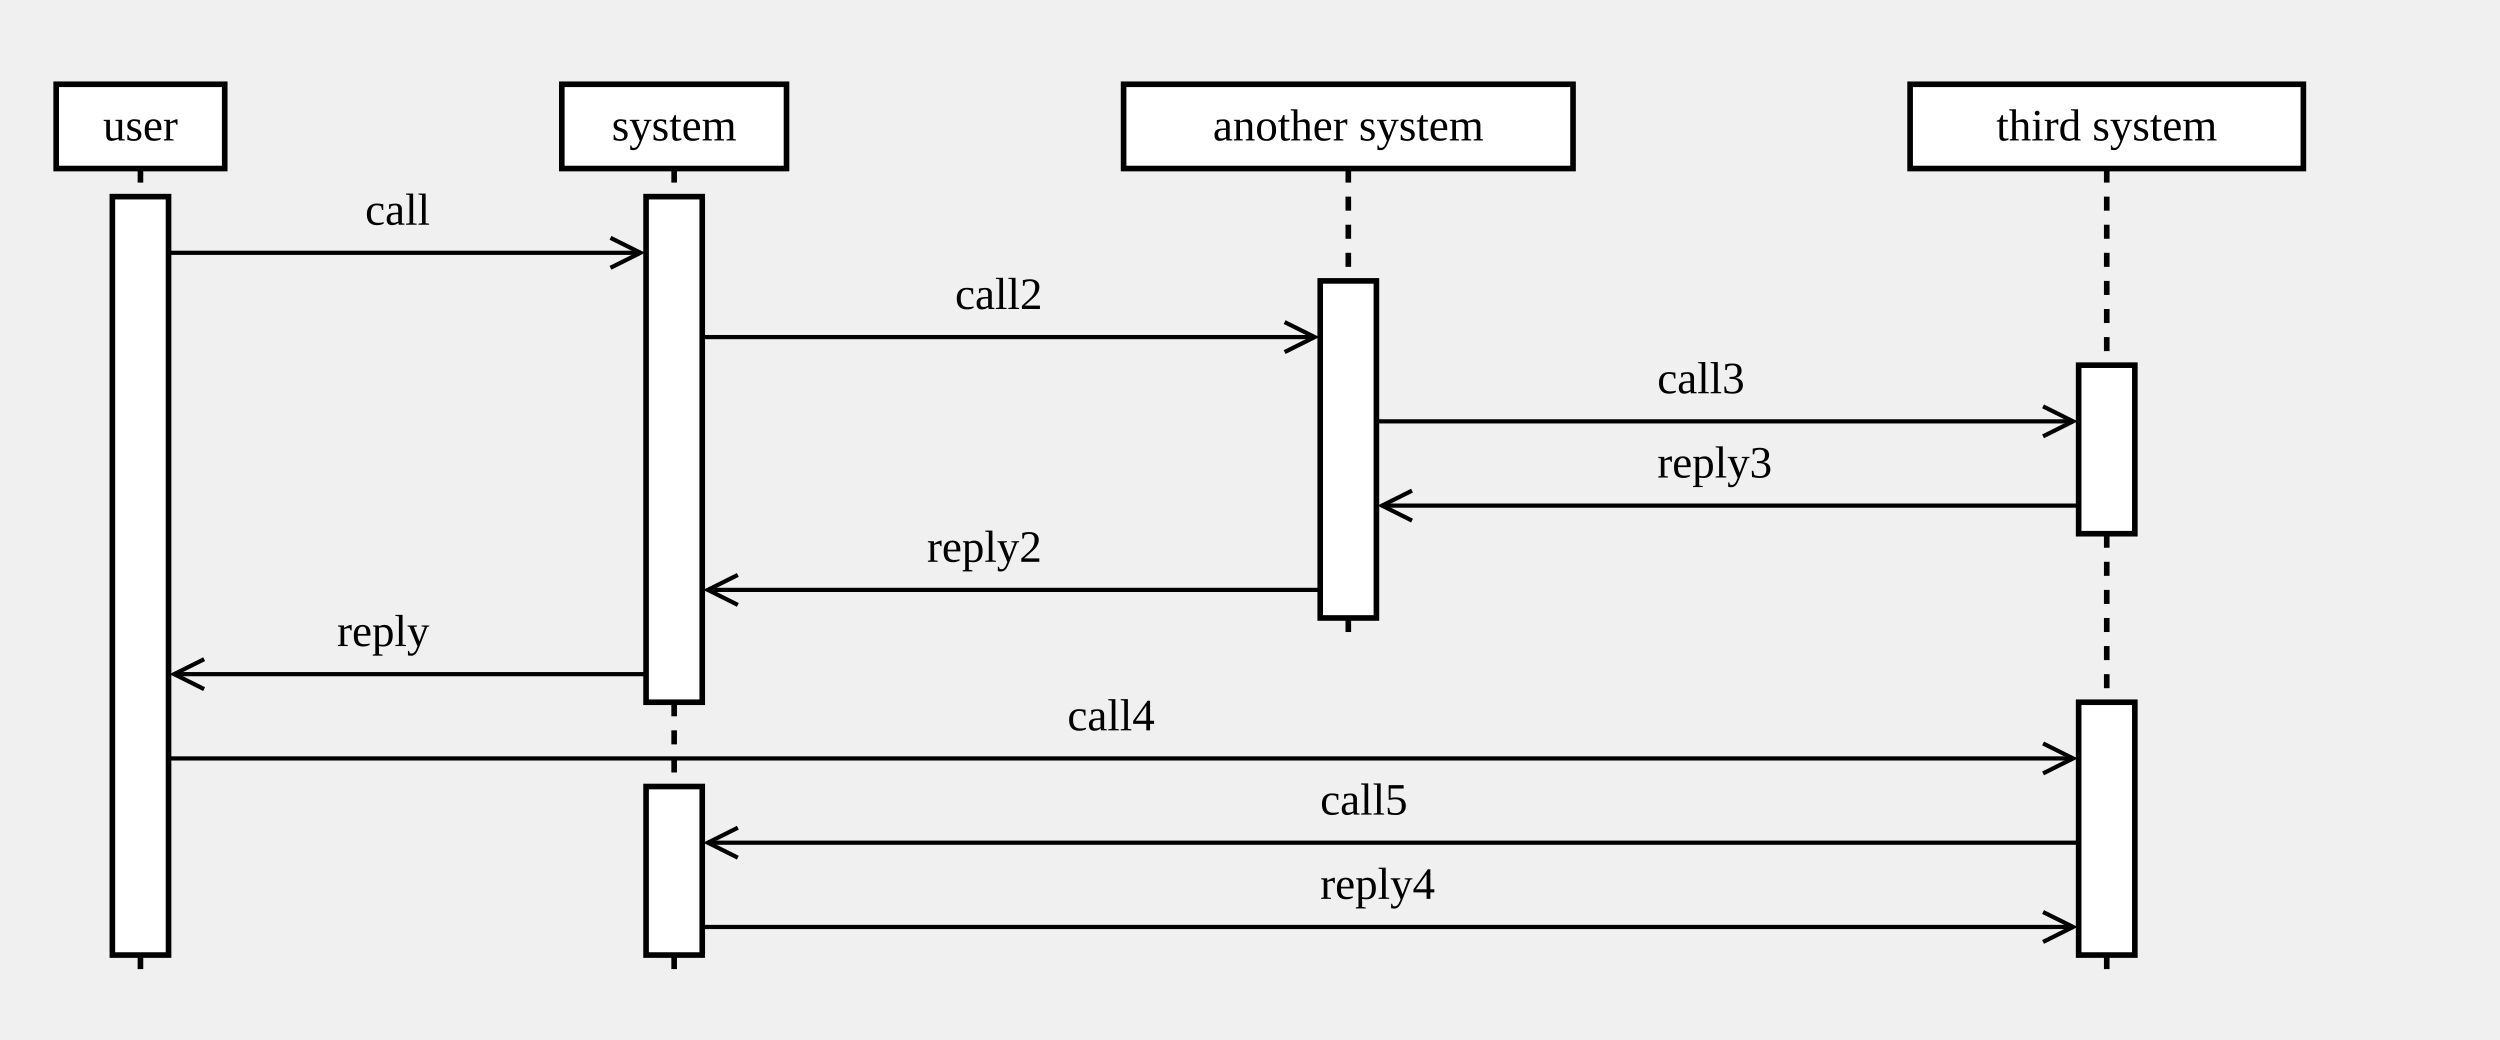
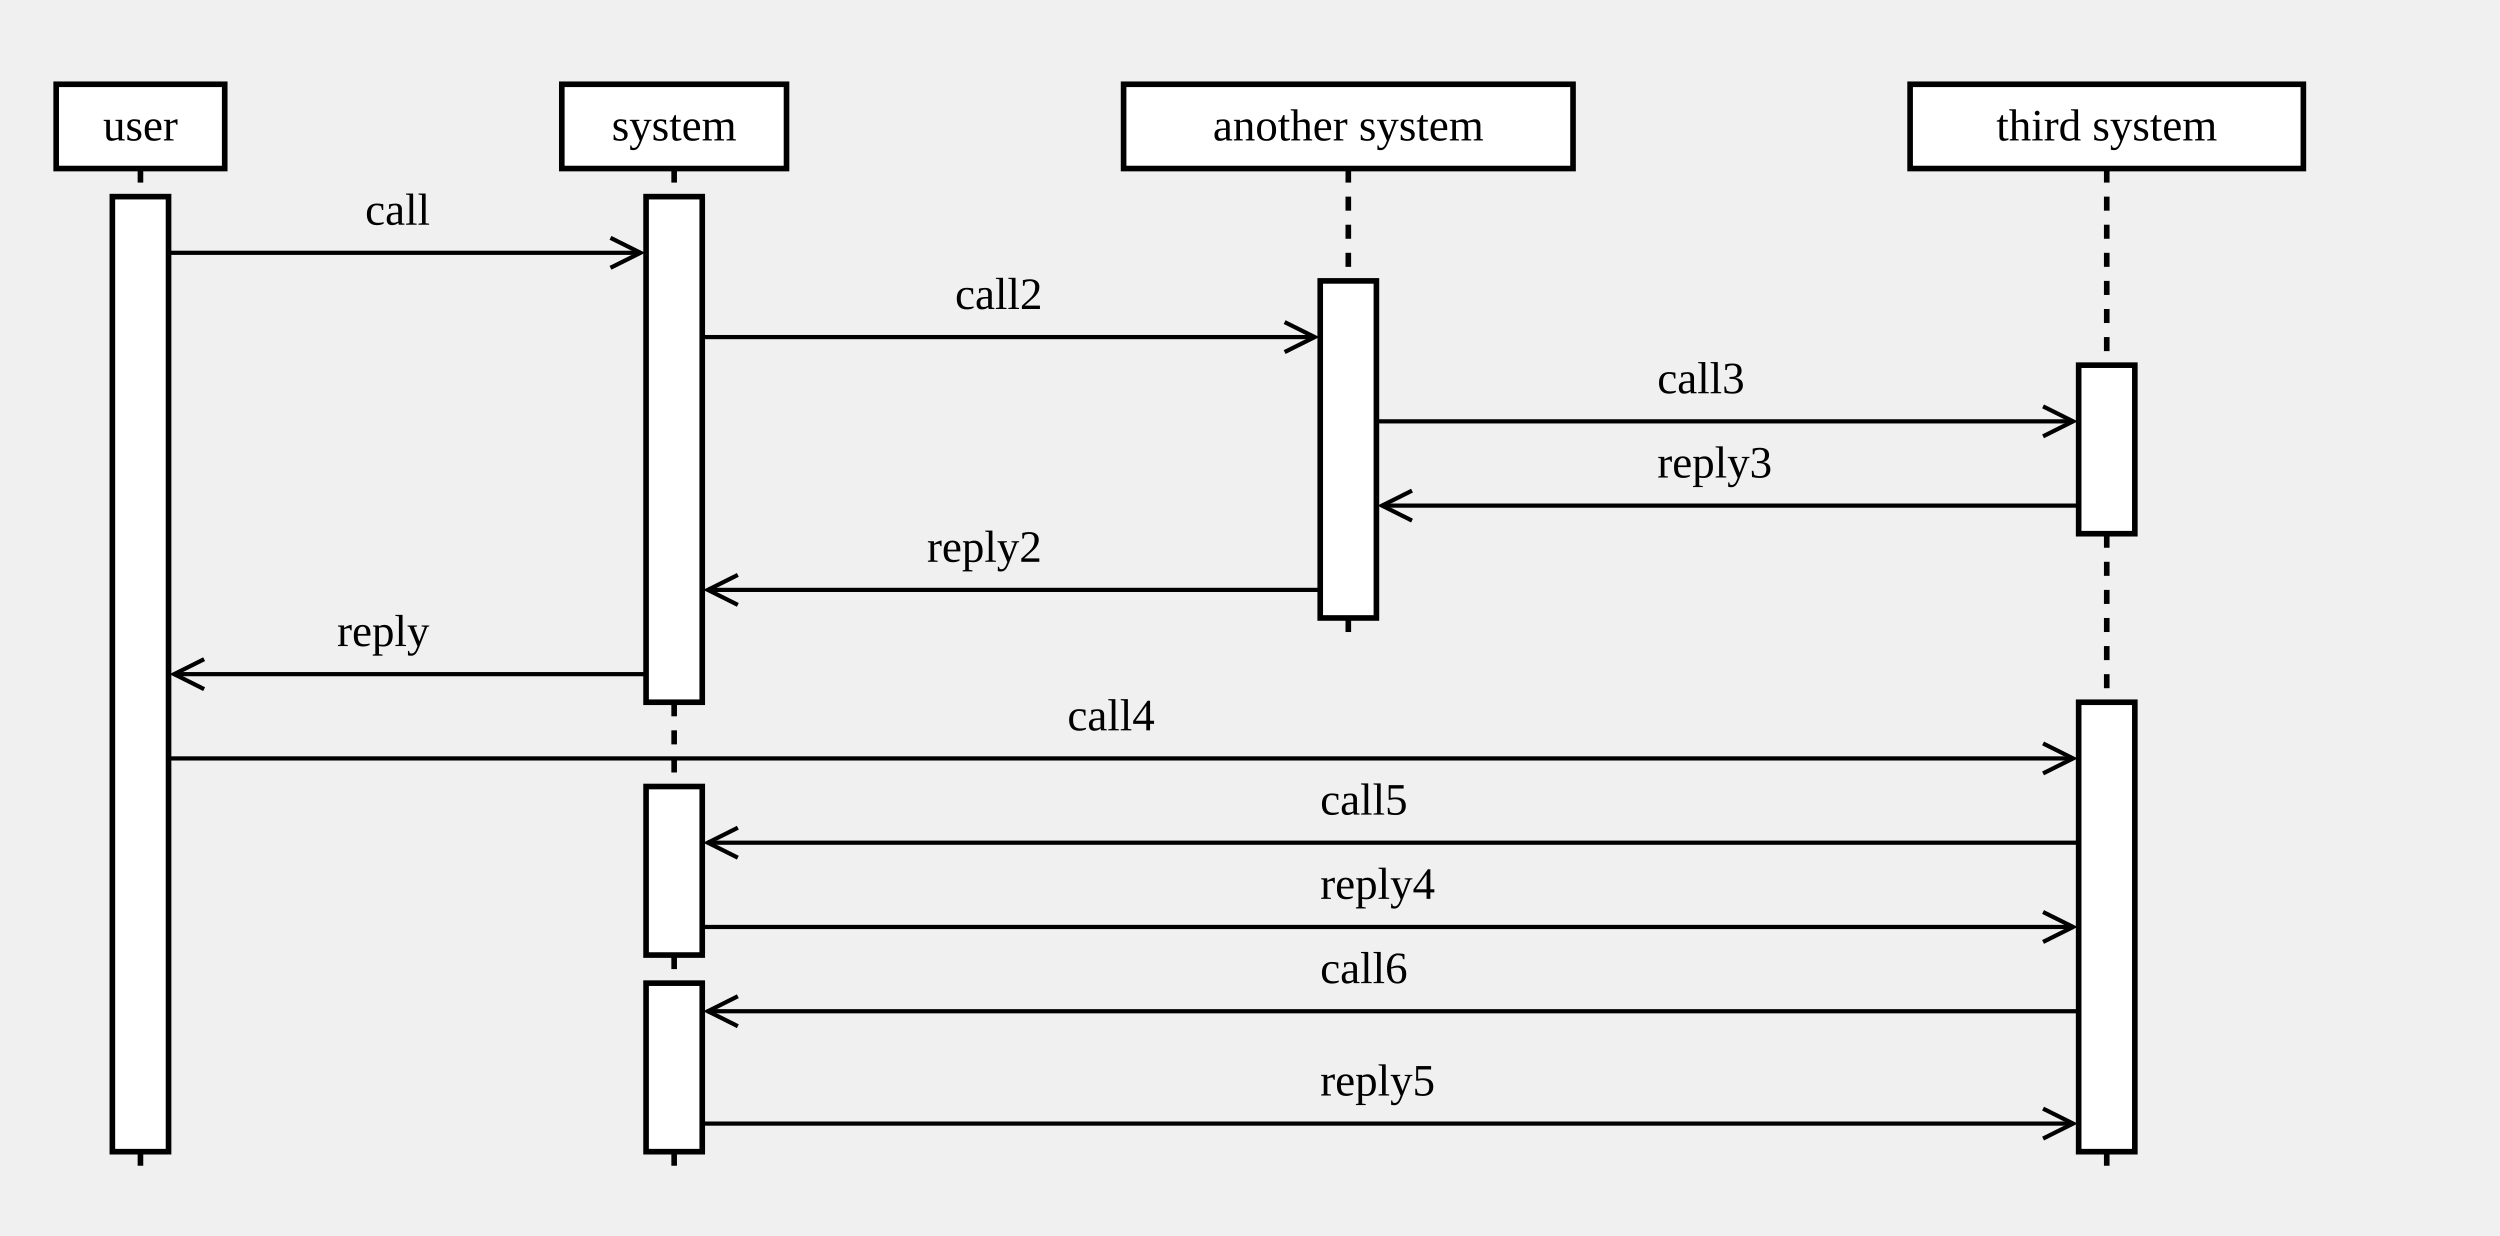
- <svg xmlns="http://www.w3.org/2000/svg" version="1.1" height="370" width="890">
+ <svg xmlns="http://www.w3.org/2000/svg" version="1.1" height="440" width="890">
  <rect x="20" y="30" width="60" height="30" style="stroke-width: 2.0;stroke: black;fill: white" />
  <text x="50" y="50" font-size="16px" text-anchor="middle">user</text>
  <rect x="400" y="30" width="160" height="30" style="stroke-width: 2.0;stroke: black;fill: white" />
  <text x="480" y="50" font-size="16px" text-anchor="middle">another system</text>
  <rect x="680" y="30" width="140" height="30" style="stroke-width: 2.0;stroke: black;fill: white" />
  <text x="750" y="50" font-size="16px" text-anchor="middle">third system</text>
  <rect x="200" y="30" width="80" height="30" style="stroke-width: 2.0;stroke: black;fill: white" />
  <text x="240" y="50" font-size="16px" text-anchor="middle">system</text>
-   <line x1="50" y1="60" x2="50" y2="350" style="stroke:black;stroke-width:2;stroke-dasharray:5,5" />
-   <rect x="40" y="70" width="20" height="270" style="stroke-width: 2.0;stroke: black;fill: white" />
+   <line x1="50" y1="60" x2="50" y2="420" style="stroke:black;stroke-width:2;stroke-dasharray:5,5" />
+   <rect x="40" y="70" width="20" height="340" style="stroke-width: 2.0;stroke: black;fill: white" />
  <line x1="480" y1="60" x2="480" y2="230" style="stroke:black;stroke-width:2;stroke-dasharray:5,5" />
  <rect x="470" y="100" width="20" height="120" style="stroke-width: 2.0;stroke: black;fill: white" />
  <line x1="750" y1="60" x2="750" y2="200" style="stroke:black;stroke-width:2;stroke-dasharray:5,5" />
  <rect x="740" y="130" width="20" height="60" style="stroke-width: 2.0;stroke: black;fill: white" />
-   <line x1="750" y1="200" x2="750" y2="350" style="stroke:black;stroke-width:2;stroke-dasharray:5,5" />
-   <rect x="740" y="250" width="20" height="90" style="stroke-width: 2.0;stroke: black;fill: white" />
+   <line x1="750" y1="200" x2="750" y2="420" style="stroke:black;stroke-width:2;stroke-dasharray:5,5" />
+   <rect x="740" y="250" width="20" height="160" style="stroke-width: 2.0;stroke: black;fill: white" />
  <line x1="240" y1="60" x2="240" y2="260" style="stroke:black;stroke-width:2;stroke-dasharray:5,5" />
  <rect x="230" y="70" width="20" height="180" style="stroke-width: 2.0;stroke: black;fill: white" />
  <line x1="240" y1="260" x2="240" y2="350" style="stroke:black;stroke-width:2;stroke-dasharray:5,5" />
  <rect x="230" y="280" width="20" height="60" style="stroke-width: 2.0;stroke: black;fill: white" />
+   <line x1="240" y1="350" x2="240" y2="420" style="stroke:black;stroke-width:2;stroke-dasharray:5,5" />
+   <rect x="230" y="350" width="20" height="60" style="stroke-width: 2.0;stroke: black;fill: white" />
  <text x="130" y="80" font-size="16px" text-anchor="start">call</text>
  <line x1="60" y1="90" x2="228" y2="90" style="stroke:black;stroke-width:1.5;" />
  <polyline fill="none" stroke="black" stroke-width="1.5" stroke-linecap="square" stroke-linejoin="miter" points="218,85 228,90 218,95" />
  <text x="120" y="230" font-size="16px" text-anchor="start">reply</text>
  <line x1="62" y1="240" x2="230" y2="240" style="stroke:black;stroke-width:1.5;" />
  <polyline fill="none" stroke="black" stroke-width="1.5" stroke-linecap="square" stroke-linejoin="miter" points="72,235 62,240 72,245" />
  <text x="380" y="260" font-size="16px" text-anchor="start">call4</text>
  <line x1="60" y1="270" x2="738" y2="270" style="stroke:black;stroke-width:1.5;" />
  <polyline fill="none" stroke="black" stroke-width="1.5" stroke-linecap="square" stroke-linejoin="miter" points="728,265 738,270 728,275" />
  <text x="590" y="140" font-size="16px" text-anchor="start">call3</text>
  <line x1="490" y1="150" x2="738" y2="150" style="stroke:black;stroke-width:1.5;" />
  <polyline fill="none" stroke="black" stroke-width="1.5" stroke-linecap="square" stroke-linejoin="miter" points="728,145 738,150 728,155" />
  <text x="590" y="170" font-size="16px" text-anchor="start">reply3</text>
  <line x1="492" y1="180" x2="740" y2="180" style="stroke:black;stroke-width:1.5;" />
  <polyline fill="none" stroke="black" stroke-width="1.5" stroke-linecap="square" stroke-linejoin="miter" points="502,175 492,180 502,185" />
  <text x="340" y="110" font-size="16px" text-anchor="start">call2</text>
  <line x1="250" y1="120" x2="468" y2="120" style="stroke:black;stroke-width:1.5;" />
  <polyline fill="none" stroke="black" stroke-width="1.5" stroke-linecap="square" stroke-linejoin="miter" points="458,115 468,120 458,125" />
  <text x="330" y="200" font-size="16px" text-anchor="start">reply2</text>
  <line x1="252" y1="210" x2="470" y2="210" style="stroke:black;stroke-width:1.5;" />
  <polyline fill="none" stroke="black" stroke-width="1.5" stroke-linecap="square" stroke-linejoin="miter" points="262,205 252,210 262,215" />
  <text x="470" y="290" font-size="16px" text-anchor="start">call5</text>
  <line x1="252" y1="300" x2="740" y2="300" style="stroke:black;stroke-width:1.5;" />
  <polyline fill="none" stroke="black" stroke-width="1.5" stroke-linecap="square" stroke-linejoin="miter" points="262,295 252,300 262,305" />
  <text x="470" y="320" font-size="16px" text-anchor="start">reply4</text>
  <line x1="250" y1="330" x2="738" y2="330" style="stroke:black;stroke-width:1.5;" />
  <polyline fill="none" stroke="black" stroke-width="1.5" stroke-linecap="square" stroke-linejoin="miter" points="728,325 738,330 728,335" />
+   <text x="470" y="350" font-size="16px" text-anchor="start">call6</text>
+   <line x1="252" y1="360" x2="740" y2="360" style="stroke:black;stroke-width:1.5;" />
+   <polyline fill="none" stroke="black" stroke-width="1.5" stroke-linecap="square" stroke-linejoin="miter" points="262,355 252,360 262,365" />
+   <text x="470" y="390" font-size="16px" text-anchor="start">reply5</text>
+   <line x1="250" y1="400" x2="738" y2="400" style="stroke:black;stroke-width:1.5;" />
+   <polyline fill="none" stroke="black" stroke-width="1.5" stroke-linecap="square" stroke-linejoin="miter" points="728,395 738,400 728,405" />
</svg>
